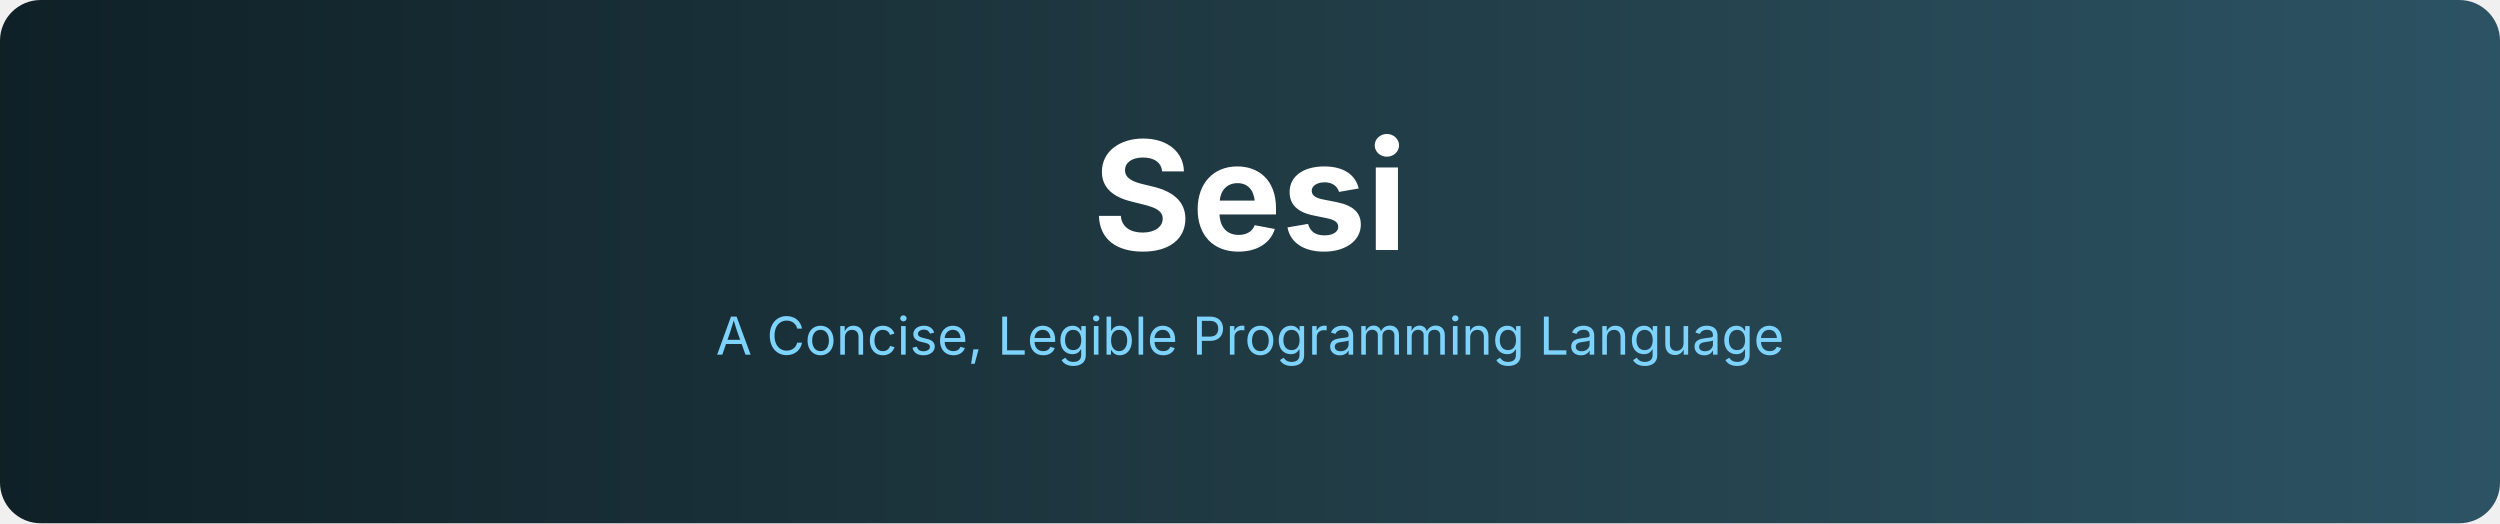
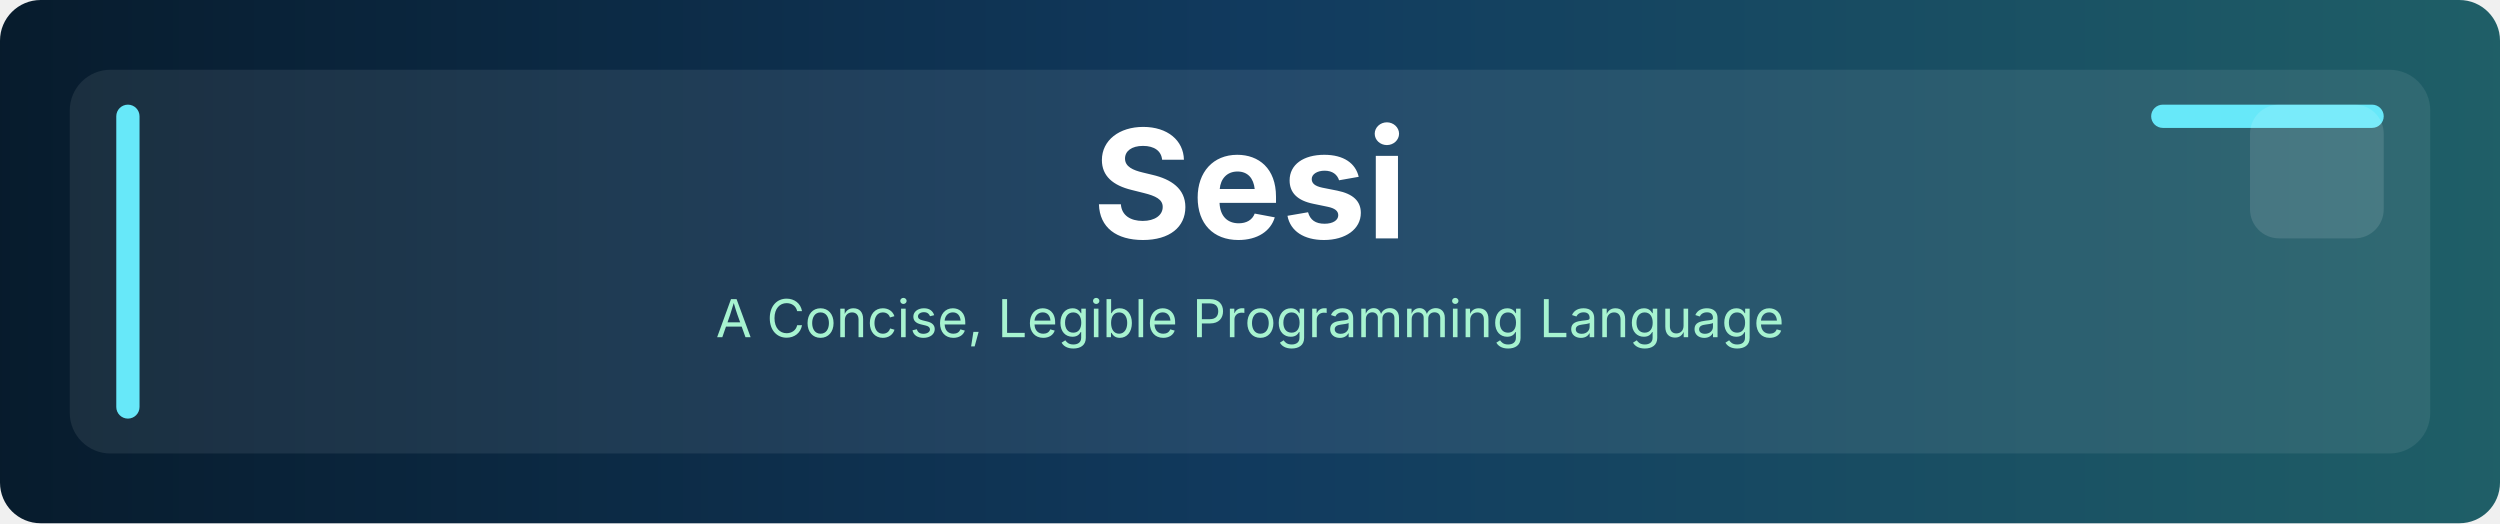
<svg xmlns="http://www.w3.org/2000/svg" width="860" height="180">
  <defs>
-     <linearGradient id="bg" x1="0%" y1="0%" x2="100%" y2="0%">
-       <stop offset="0%" stop-color="#0f2027" />
-       <stop offset="50%" stop-color="#203a43" />
-       <stop offset="100%" stop-color="#2c5364" />
+     <linearGradient id="bg" y2="0%" x2="100%" y1="0%" x1="0%">
+       <stop offset="0%" stop-color="#071b2c" />
+       <stop offset="50%" stop-color="#113a5e" />
+       <stop offset="100%" stop-color="#1f5f67" />
    </linearGradient>
  </defs>
-   <rect x="0" y="0" width="860" height="180" fill="url(#bg)" rx="14" ry="14" />
-   <text x="430" y="86" font-size="52" fill="#ffffff" text-anchor="middle" font-family="system-ui, -apple-system, sans-serif" font-weight="700">Sesi</text>
-   <text x="430" y="122" font-size="18" fill="#7dd3fc" text-anchor="middle" font-family="system-ui, -apple-system, sans-serif" font-weight="400">A Concise, Legible Programming Language</text>
+   <rect x="0" y="0" width="860" height="180" fill="url(#bg)" ry="14" rx="14" />
+   <rect x="24" y="24" width="812" height="132" fill="rgba(255,255,255,0.08)" ry="14" rx="14" />
+   <rect x="40" y="36" width="8" height="108" fill="#67e8f9" ry="4" rx="4" />
+   <rect x="740" y="36" width="80" height="8" fill="#67e8f9" ry="4" rx="4" />
+   <rect x="774" y="36" width="46" height="46" fill="rgba(255,255,255,0.12)" ry="10" rx="10" />
+   <text x="430" y="82" font-size="52" fill="#ffffff" font-weight="700" font-family="system-ui, -apple-system, sans-serif" text-anchor="middle">Sesi</text>
+   <text x="430" y="116" font-size="18" fill="#a7f3d0" font-weight="400" font-family="system-ui, -apple-system, sans-serif" text-anchor="middle">A Concise, Legible Programming Language</text>
</svg>
